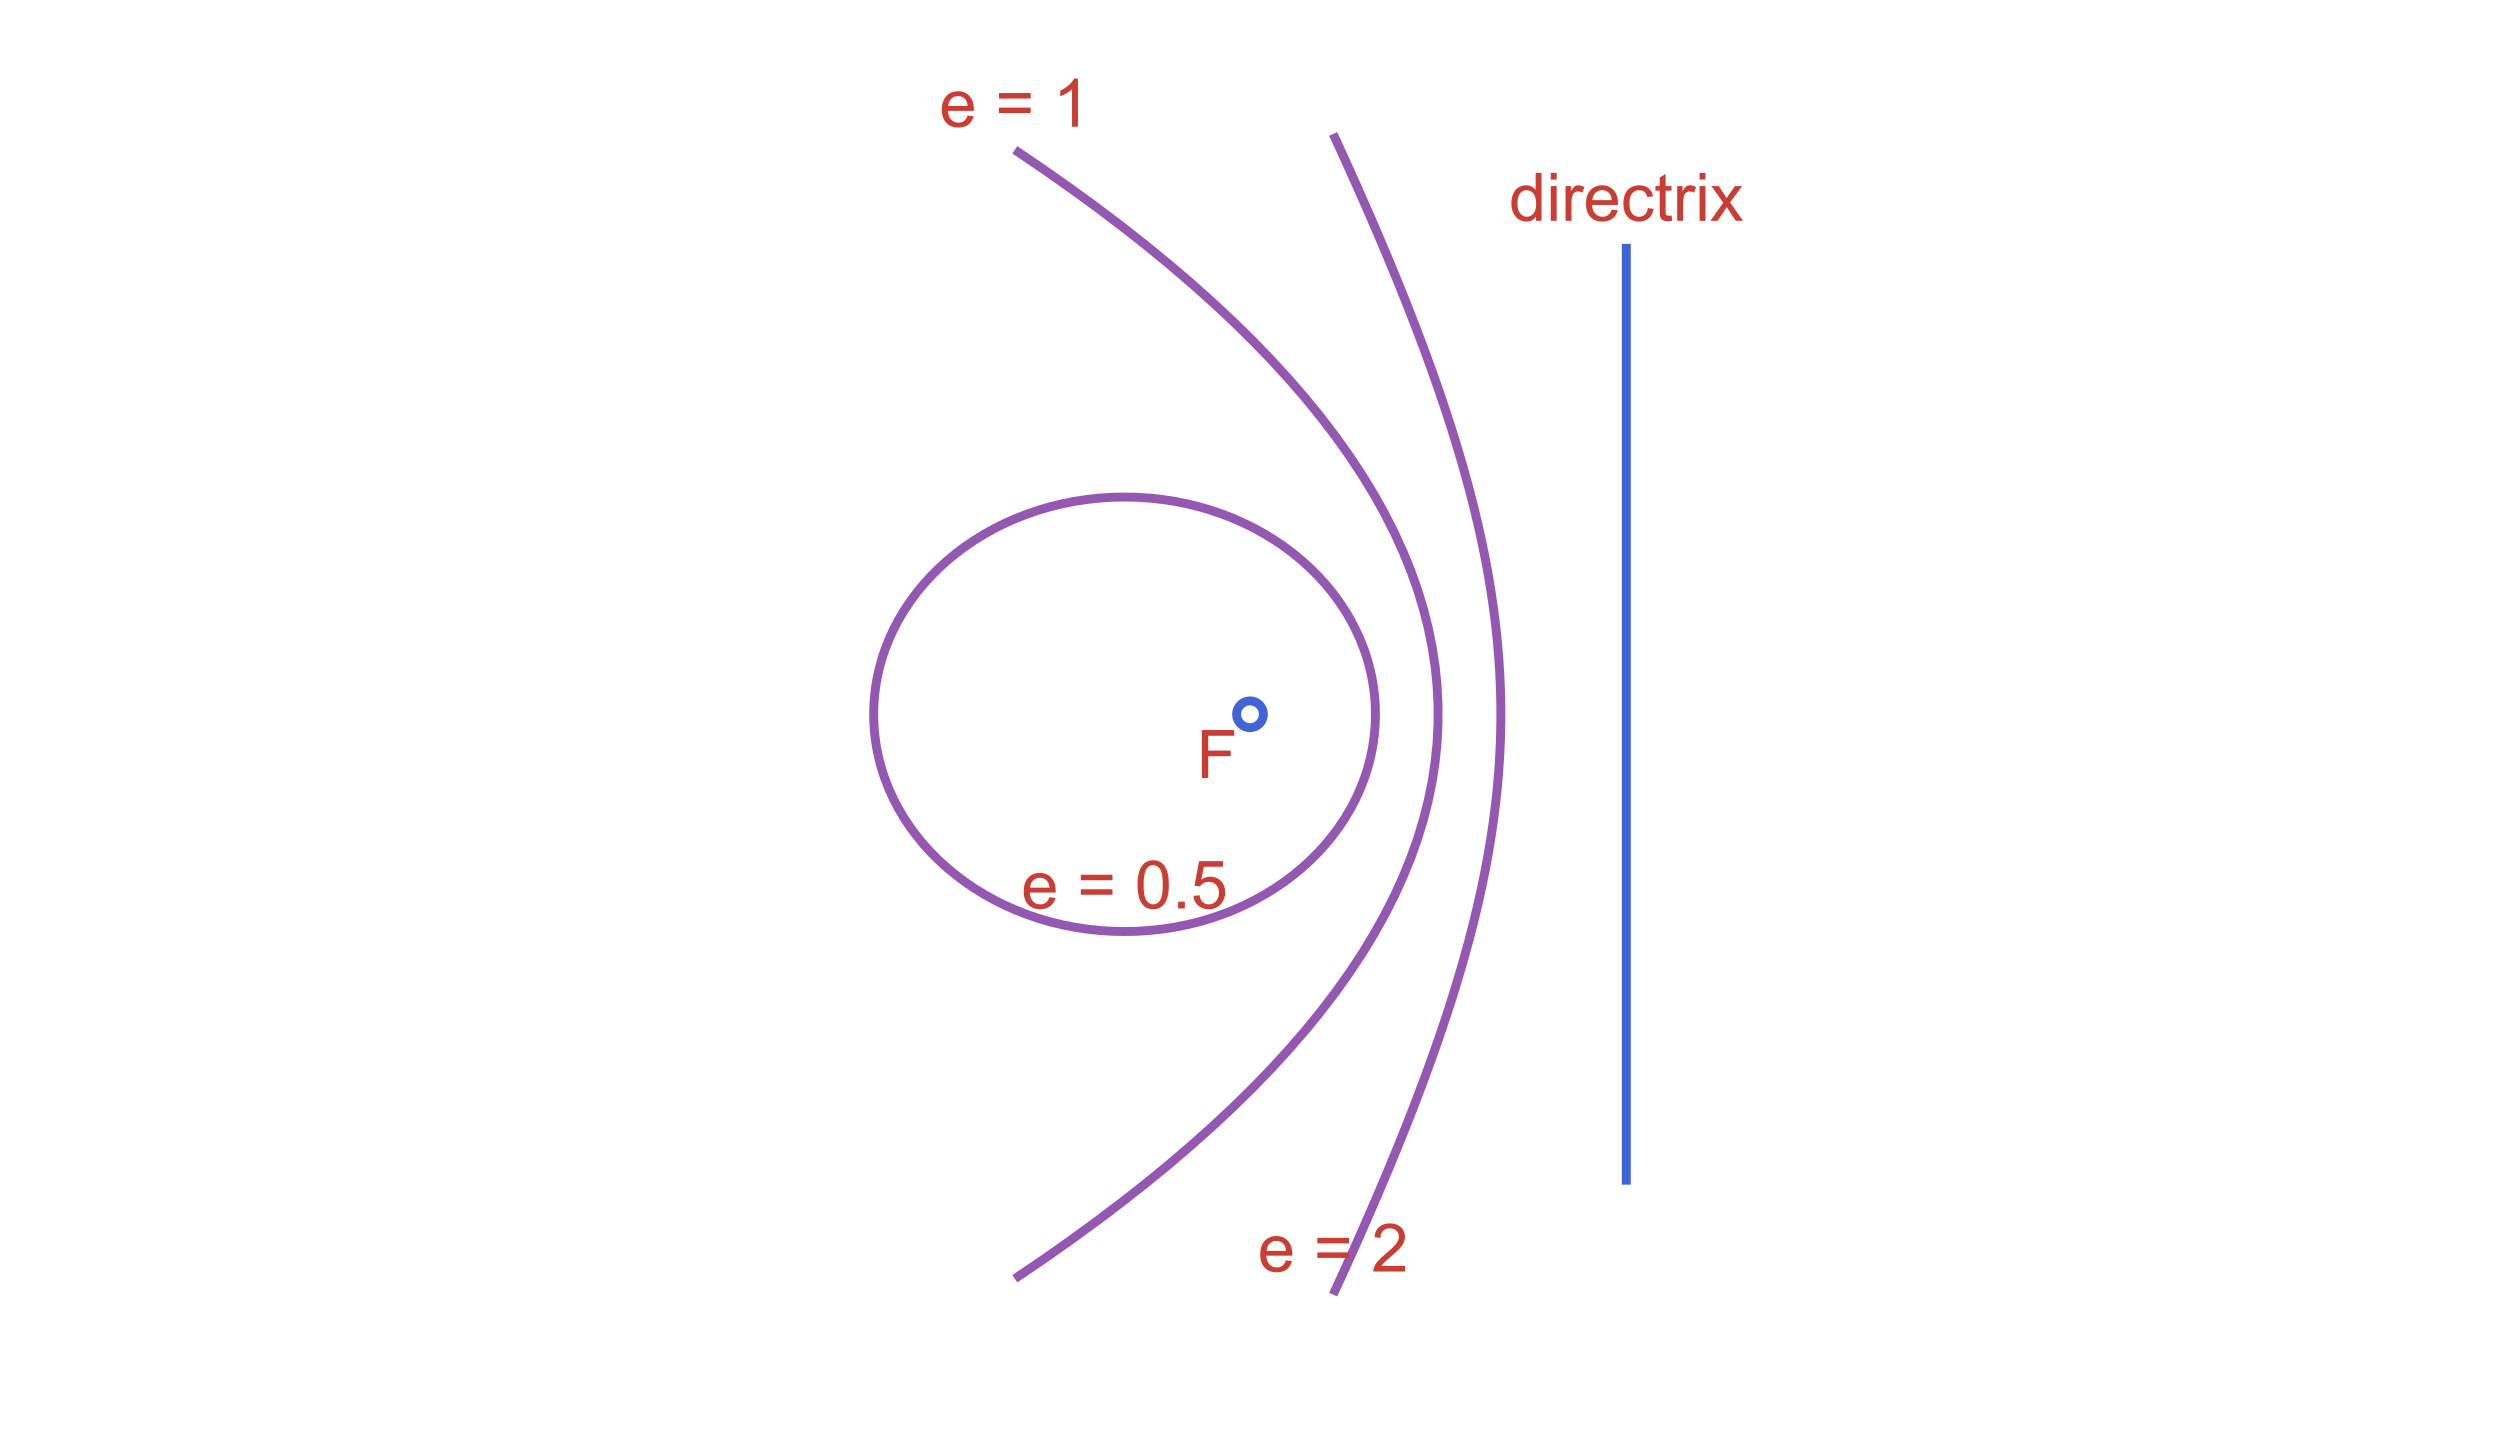
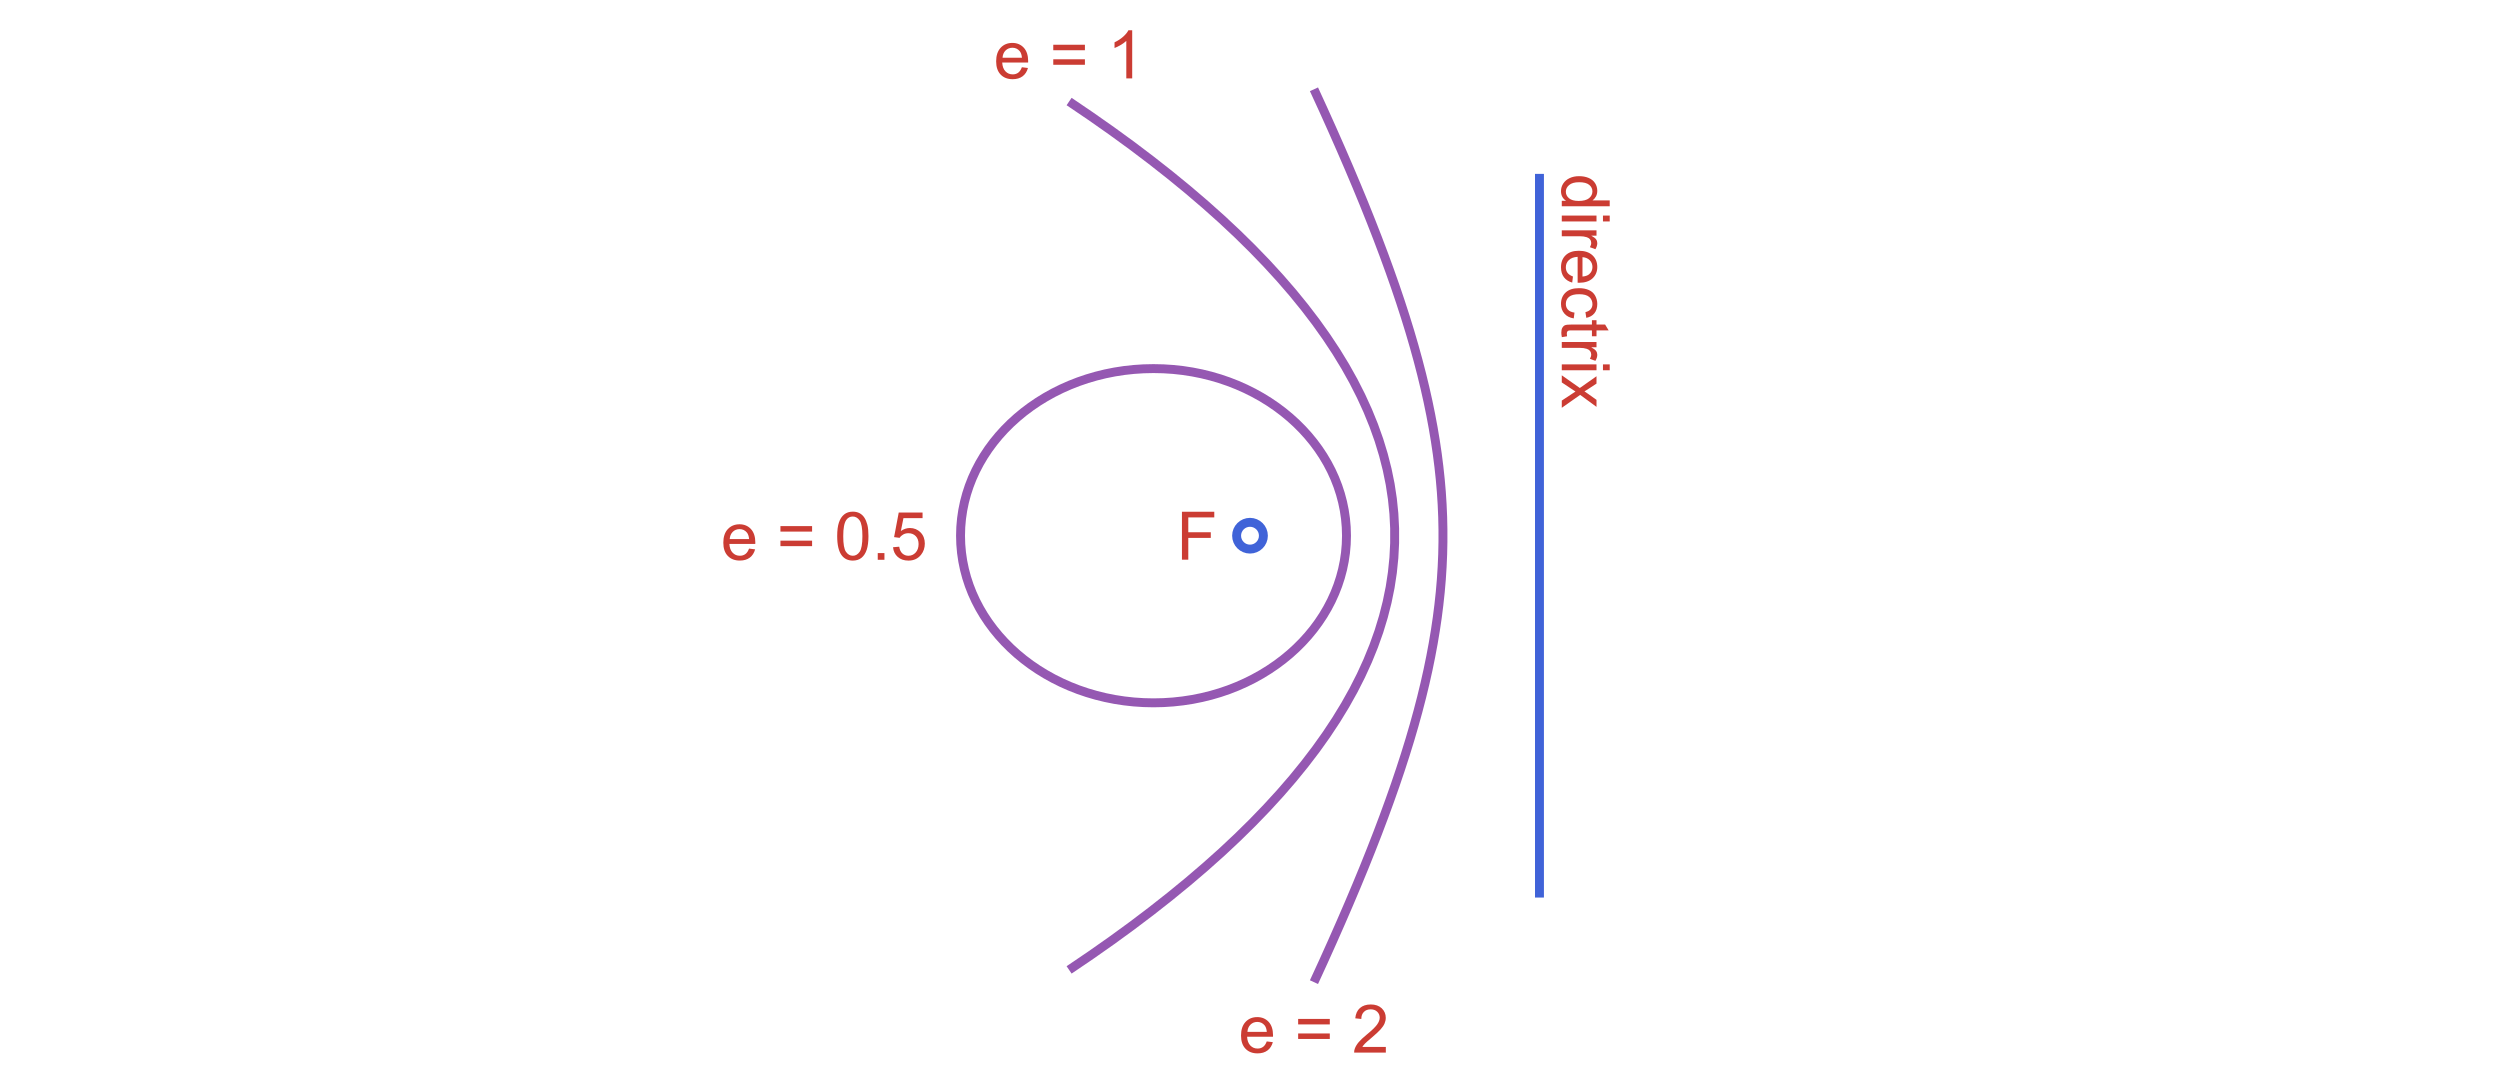
- <svg xmlns="http://www.w3.org/2000/svg" xmlns:xlink="http://www.w3.org/1999/xlink" width="560" height="320" viewBox="0 0 560 320">
+ <svg xmlns="http://www.w3.org/2000/svg" xmlns:xlink="http://www.w3.org/1999/xlink" width="560" height="240" viewBox="0 0 560 240">
  <defs>
    <g>
      <g id="glyph-0-0">
        <path d="M 1.23 0 L 1.23 -10.738 L 8.473 -10.738 L 8.473 -9.469 L 2.652 -9.469 L 2.652 -6.145 L 7.691 -6.145 L 7.691 -4.879 L 2.652 -4.879 L 2.652 0 Z M 1.23 0 " />
      </g>
      <g id="glyph-0-1">
        <path d="M 6.312 -2.504 L 7.676 -2.336 C 7.457 -1.535 7.059 -0.918 6.48 -0.48 C 5.898 -0.043 5.156 0.176 4.254 0.176 C 3.113 0.176 2.211 -0.172 1.547 -0.875 C 0.883 -1.57 0.551 -2.555 0.551 -3.824 C 0.551 -5.129 0.887 -6.145 1.559 -6.867 C 2.23 -7.59 3.105 -7.949 4.184 -7.953 C 5.223 -7.949 6.07 -7.598 6.73 -6.891 C 7.387 -6.18 7.715 -5.184 7.719 -3.902 C 7.715 -3.824 7.715 -3.707 7.711 -3.551 L 1.91 -3.551 C 1.957 -2.695 2.199 -2.039 2.637 -1.586 C 3.07 -1.129 3.609 -0.902 4.262 -0.906 C 4.742 -0.902 5.156 -1.031 5.5 -1.289 C 5.84 -1.543 6.109 -1.945 6.312 -2.504 Z M 1.984 -4.637 L 6.328 -4.637 C 6.27 -5.285 6.102 -5.777 5.828 -6.109 C 5.406 -6.613 4.863 -6.867 4.195 -6.871 C 3.59 -6.867 3.078 -6.664 2.668 -6.262 C 2.254 -5.855 2.027 -5.312 1.984 -4.637 Z M 1.984 -4.637 " />
      </g>
      <g id="glyph-0-2">
</g>
      <g id="glyph-0-3">
        <path d="M 7.926 -6.312 L 0.836 -6.312 L 0.836 -7.543 L 7.926 -7.543 Z M 7.926 -3.055 L 0.836 -3.055 L 0.836 -4.285 L 7.926 -4.285 Z M 7.926 -3.055 " />
      </g>
      <g id="glyph-0-4">
+         <path d="M 5.59 0 L 4.27 0 L 4.27 -8.402 C 3.949 -8.098 3.531 -7.793 3.02 -7.492 C 2.504 -7.188 2.043 -6.961 1.633 -6.812 L 1.633 -8.086 C 2.367 -8.43 3.012 -8.848 3.566 -9.344 C 4.117 -9.836 4.508 -10.316 4.738 -10.781 L 5.59 -10.781 Z M 5.59 0 " />
+       </g>
+       <g id="glyph-0-5">
+         <path d="M 7.551 -1.266 L 7.551 0 L 0.453 0 C 0.438 -0.316 0.492 -0.621 0.609 -0.914 C 0.789 -1.398 1.078 -1.875 1.477 -2.344 C 1.875 -2.812 2.449 -3.352 3.199 -3.969 C 4.367 -4.922 5.156 -5.68 5.566 -6.242 C 5.973 -6.797 6.176 -7.328 6.18 -7.828 C 6.176 -8.352 5.988 -8.793 5.621 -9.152 C 5.246 -9.512 4.762 -9.691 4.16 -9.691 C 3.523 -9.691 3.016 -9.5 2.637 -9.117 C 2.254 -8.734 2.059 -8.207 2.059 -7.535 L 0.703 -7.676 C 0.797 -8.684 1.145 -9.453 1.75 -9.984 C 2.355 -10.516 3.168 -10.781 4.188 -10.781 C 5.215 -10.781 6.031 -10.492 6.633 -9.922 C 7.234 -9.348 7.535 -8.641 7.535 -7.801 C 7.535 -7.367 7.445 -6.945 7.27 -6.531 C 7.094 -6.113 6.801 -5.676 6.395 -5.223 C 5.984 -4.762 5.309 -4.133 4.367 -3.332 C 3.57 -2.664 3.062 -2.215 2.84 -1.98 C 2.613 -1.742 2.43 -1.504 2.285 -1.266 Z M 7.551 -1.266 " />
+       </g>
+       <g id="glyph-0-6">
        <path d="M 0.621 -5.297 C 0.621 -6.562 0.75 -7.582 1.012 -8.359 C 1.273 -9.133 1.664 -9.73 2.18 -10.152 C 2.695 -10.57 3.344 -10.781 4.125 -10.781 C 4.699 -10.781 5.203 -10.664 5.641 -10.434 C 6.074 -10.199 6.434 -9.863 6.715 -9.43 C 6.996 -8.988 7.219 -8.457 7.383 -7.832 C 7.543 -7.203 7.621 -6.359 7.625 -5.297 C 7.621 -4.035 7.492 -3.016 7.234 -2.246 C 6.973 -1.469 6.586 -0.871 6.074 -0.449 C 5.559 -0.027 4.91 0.18 4.125 0.184 C 3.086 0.18 2.27 -0.188 1.684 -0.93 C 0.973 -1.82 0.621 -3.277 0.621 -5.297 Z M 1.977 -5.297 C 1.973 -3.531 2.18 -2.355 2.594 -1.777 C 3.004 -1.191 3.516 -0.902 4.125 -0.902 C 4.727 -0.902 5.234 -1.195 5.648 -1.781 C 6.062 -2.367 6.27 -3.539 6.27 -5.297 C 6.27 -7.062 6.062 -8.234 5.648 -8.816 C 5.234 -9.398 4.719 -9.691 4.109 -9.691 C 3.5 -9.691 3.02 -9.434 2.66 -8.922 C 2.203 -8.262 1.973 -7.055 1.977 -5.297 Z M 1.977 -5.297 " />
      </g>
-       <g id="glyph-0-5">
+       <g id="glyph-0-7">
        <path d="M 1.363 0 L 1.363 -1.5 L 2.863 -1.5 L 2.863 0 Z M 1.363 0 " />
      </g>
-       <g id="glyph-0-6">
+       <g id="glyph-0-8">
        <path d="M 0.621 -2.812 L 2.008 -2.93 C 2.105 -2.254 2.344 -1.746 2.719 -1.41 C 3.094 -1.07 3.543 -0.902 4.07 -0.902 C 4.703 -0.902 5.242 -1.141 5.684 -1.617 C 6.121 -2.094 6.34 -2.727 6.344 -3.523 C 6.34 -4.273 6.129 -4.867 5.707 -5.301 C 5.285 -5.734 4.73 -5.953 4.051 -5.953 C 3.621 -5.953 3.238 -5.855 2.898 -5.664 C 2.555 -5.469 2.285 -5.219 2.094 -4.914 L 0.855 -5.074 L 1.898 -10.59 L 7.234 -10.59 L 7.234 -9.332 L 2.953 -9.332 L 2.375 -6.445 C 3.016 -6.891 3.691 -7.113 4.402 -7.117 C 5.336 -7.113 6.129 -6.789 6.773 -6.145 C 7.418 -5.492 7.738 -4.656 7.742 -3.641 C 7.738 -2.664 7.457 -1.824 6.891 -1.121 C 6.203 -0.25 5.262 0.18 4.07 0.184 C 3.094 0.18 2.297 -0.09 1.68 -0.637 C 1.059 -1.18 0.707 -1.906 0.621 -2.812 Z M 0.621 -2.812 " />
      </g>
-       <g id="glyph-0-7">
-         <path d="M 5.59 0 L 4.27 0 L 4.27 -8.402 C 3.949 -8.098 3.531 -7.793 3.02 -7.492 C 2.504 -7.188 2.043 -6.961 1.633 -6.812 L 1.633 -8.086 C 2.367 -8.43 3.012 -8.848 3.566 -9.344 C 4.117 -9.836 4.508 -10.316 4.738 -10.781 L 5.59 -10.781 Z M 5.59 0 " />
+       <g id="glyph-1-0">
+         <path d="M 0 6.035 L 0.98 6.035 C 0.207 5.543 -0.176 4.816 -0.176 3.859 C -0.176 3.238 -0.008 2.668 0.336 2.148 C 0.676 1.629 1.156 1.227 1.77 0.941 C 2.379 0.652 3.082 0.508 3.883 0.512 C 4.656 0.508 5.359 0.637 5.996 0.898 C 6.625 1.156 7.109 1.547 7.449 2.062 C 7.781 2.578 7.949 3.156 7.953 3.801 C 7.949 4.266 7.852 4.684 7.656 5.051 C 7.457 5.418 7.199 5.715 6.883 5.945 L 10.738 5.945 L 10.738 7.258 L 0 7.258 Z M 3.883 1.867 C 2.883 1.863 2.137 2.074 1.648 2.496 C 1.152 2.918 0.906 3.414 0.91 3.984 C 0.906 4.559 1.141 5.047 1.613 5.453 C 2.082 5.855 2.805 6.059 3.773 6.059 C 4.836 6.059 5.613 5.852 6.113 5.441 C 6.609 5.031 6.859 4.527 6.863 3.926 C 6.859 3.34 6.621 2.848 6.145 2.457 C 5.664 2.059 4.91 1.863 3.883 1.867 Z M 3.883 1.867 " />
      </g>
-       <g id="glyph-0-8">
-         <path d="M 7.551 -1.266 L 7.551 0 L 0.453 0 C 0.438 -0.316 0.492 -0.621 0.609 -0.914 C 0.789 -1.398 1.078 -1.875 1.477 -2.344 C 1.875 -2.812 2.449 -3.352 3.199 -3.969 C 4.367 -4.922 5.156 -5.68 5.566 -6.242 C 5.973 -6.797 6.176 -7.328 6.18 -7.828 C 6.176 -8.352 5.988 -8.793 5.621 -9.152 C 5.246 -9.512 4.762 -9.691 4.16 -9.691 C 3.523 -9.691 3.016 -9.5 2.637 -9.117 C 2.254 -8.734 2.059 -8.207 2.059 -7.535 L 0.703 -7.676 C 0.797 -8.684 1.145 -9.453 1.75 -9.984 C 2.355 -10.516 3.168 -10.781 4.188 -10.781 C 5.215 -10.781 6.031 -10.492 6.633 -9.922 C 7.234 -9.348 7.535 -8.641 7.535 -7.801 C 7.535 -7.367 7.445 -6.945 7.27 -6.531 C 7.094 -6.113 6.801 -5.676 6.395 -5.223 C 5.984 -4.762 5.309 -4.133 4.367 -3.332 C 3.57 -2.664 3.062 -2.215 2.84 -1.98 C 2.613 -1.742 2.43 -1.504 2.285 -1.266 Z M 7.551 -1.266 " />
+       <g id="glyph-1-1">
+         <path d="M 9.223 0.996 L 10.738 0.996 L 10.738 2.312 L 9.223 2.312 Z M 0 0.996 L 7.777 0.996 L 7.777 2.312 L 0 2.312 Z M 0 0.996 " />
      </g>
-       <g id="glyph-0-9">
-         <path d="M 6.035 0 L 6.035 -0.98 C 5.543 -0.207 4.816 0.176 3.859 0.176 C 3.238 0.176 2.668 0.008 2.148 -0.336 C 1.629 -0.676 1.227 -1.156 0.941 -1.77 C 0.652 -2.379 0.508 -3.082 0.512 -3.883 C 0.508 -4.656 0.637 -5.359 0.898 -5.996 C 1.156 -6.625 1.547 -7.109 2.066 -7.449 C 2.582 -7.781 3.16 -7.949 3.801 -7.953 C 4.266 -7.949 4.684 -7.852 5.051 -7.656 C 5.418 -7.457 5.715 -7.199 5.945 -6.883 L 5.945 -10.738 L 7.258 -10.738 L 7.258 0 Z M 1.867 -3.883 C 1.863 -2.883 2.074 -2.137 2.496 -1.645 C 2.918 -1.148 3.414 -0.902 3.984 -0.906 C 4.559 -0.902 5.047 -1.137 5.453 -1.613 C 5.855 -2.082 6.059 -2.805 6.059 -3.773 C 6.059 -4.836 5.852 -5.613 5.441 -6.113 C 5.031 -6.609 4.527 -6.859 3.926 -6.863 C 3.34 -6.859 2.848 -6.621 2.457 -6.145 C 2.059 -5.664 1.863 -4.91 1.867 -3.883 Z M 1.867 -3.883 " />
+       <g id="glyph-1-2">
+         <path d="M 0 0.973 L 7.777 0.973 L 7.777 2.16 L 6.598 2.16 C 7.148 2.461 7.512 2.738 7.688 2.996 C 7.863 3.25 7.949 3.535 7.953 3.844 C 7.949 4.289 7.809 4.738 7.531 5.199 L 6.305 4.746 C 6.496 4.422 6.59 4.098 6.594 3.777 C 6.59 3.488 6.504 3.23 6.332 3.004 C 6.156 2.773 5.914 2.609 5.609 2.512 C 5.137 2.363 4.625 2.289 4.07 2.293 L 0 2.293 Z M 0 0.973 " />
      </g>
-       <g id="glyph-0-10">
-         <path d="M 0.996 -9.223 L 0.996 -10.738 L 2.312 -10.738 L 2.312 -9.223 Z M 0.996 0 L 0.996 -7.777 L 2.312 -7.777 L 2.312 0 Z M 0.996 0 " />
+       <g id="glyph-1-3">
+         <path d="M 2.504 6.312 L 2.336 7.676 C 1.539 7.457 0.922 7.059 0.484 6.48 C 0.043 5.898 -0.176 5.156 -0.176 4.254 C -0.176 3.113 0.172 2.211 0.875 1.547 C 1.57 0.883 2.555 0.551 3.824 0.551 C 5.129 0.551 6.145 0.887 6.867 1.559 C 7.59 2.23 7.949 3.105 7.953 4.184 C 7.949 5.223 7.598 6.07 6.891 6.73 C 6.184 7.387 5.188 7.715 3.902 7.719 C 3.824 7.715 3.707 7.715 3.551 7.711 L 3.551 1.91 C 2.695 1.957 2.039 2.199 1.59 2.637 C 1.133 3.07 0.906 3.609 0.91 4.262 C 0.906 4.742 1.035 5.156 1.289 5.5 C 1.543 5.84 1.945 6.109 2.504 6.312 Z M 4.637 1.984 L 4.637 6.328 C 5.285 6.27 5.777 6.102 6.109 5.828 C 6.613 5.406 6.867 4.863 6.871 4.195 C 6.867 3.59 6.664 3.078 6.262 2.668 C 5.855 2.254 5.312 2.027 4.637 1.984 Z M 4.637 1.984 " />
      </g>
-       <g id="glyph-0-11">
-         <path d="M 0.973 0 L 0.973 -7.777 L 2.16 -7.777 L 2.16 -6.598 C 2.461 -7.148 2.738 -7.512 2.996 -7.688 C 3.25 -7.863 3.535 -7.949 3.844 -7.953 C 4.289 -7.949 4.738 -7.809 5.199 -7.531 L 4.746 -6.305 C 4.422 -6.496 4.098 -6.59 3.781 -6.594 C 3.488 -6.59 3.23 -6.504 3.004 -6.332 C 2.773 -6.156 2.609 -5.914 2.512 -5.609 C 2.363 -5.137 2.289 -4.625 2.293 -4.07 L 2.293 0 Z M 0.973 0 " />
+       <g id="glyph-1-4">
+         <path d="M 2.848 6.062 L 2.68 7.359 C 1.781 7.219 1.082 6.855 0.582 6.273 C 0.074 5.688 -0.176 4.973 -0.176 4.125 C -0.176 3.059 0.172 2.199 0.867 1.555 C 1.562 0.906 2.559 0.586 3.859 0.586 C 4.699 0.586 5.434 0.723 6.062 1.004 C 6.691 1.277 7.164 1.703 7.48 2.273 C 7.793 2.844 7.949 3.461 7.953 4.129 C 7.949 4.973 7.738 5.664 7.312 6.203 C 6.883 6.738 6.273 7.082 5.492 7.234 L 5.297 5.953 C 5.816 5.832 6.207 5.613 6.473 5.305 C 6.734 4.992 6.867 4.621 6.871 4.184 C 6.867 3.52 6.629 2.977 6.156 2.562 C 5.676 2.145 4.922 1.938 3.898 1.941 C 2.848 1.938 2.09 2.137 1.617 2.539 C 1.145 2.938 0.906 3.461 0.91 4.109 C 0.906 4.625 1.066 5.059 1.383 5.406 C 1.699 5.75 2.188 5.969 2.848 6.062 Z M 2.848 6.062 " />
      </g>
-       <g id="glyph-0-12">
-         <path d="M 6.062 -2.848 L 7.359 -2.68 C 7.219 -1.781 6.855 -1.082 6.273 -0.582 C 5.688 -0.074 4.973 0.176 4.125 0.176 C 3.059 0.176 2.199 -0.172 1.555 -0.867 C 0.906 -1.562 0.586 -2.559 0.586 -3.859 C 0.586 -4.699 0.723 -5.434 1.004 -6.062 C 1.277 -6.691 1.703 -7.164 2.273 -7.48 C 2.844 -7.793 3.461 -7.949 4.133 -7.953 C 4.973 -7.949 5.664 -7.738 6.203 -7.312 C 6.738 -6.883 7.082 -6.273 7.234 -5.492 L 5.953 -5.297 C 5.832 -5.816 5.613 -6.207 5.305 -6.473 C 4.992 -6.734 4.621 -6.867 4.184 -6.871 C 3.52 -6.867 2.977 -6.629 2.562 -6.156 C 2.145 -5.676 1.938 -4.922 1.941 -3.898 C 1.938 -2.848 2.137 -2.09 2.539 -1.617 C 2.938 -1.141 3.461 -0.902 4.109 -0.906 C 4.625 -0.902 5.059 -1.062 5.406 -1.383 C 5.75 -1.699 5.969 -2.188 6.062 -2.848 Z M 6.062 -2.848 " />
+       <g id="glyph-1-5">
+         <path d="M 1.18 3.867 L 0.016 4.059 C -0.062 3.684 -0.098 3.352 -0.102 3.062 C -0.098 2.582 -0.027 2.211 0.125 1.949 C 0.273 1.684 0.473 1.496 0.719 1.391 C 0.965 1.281 1.484 1.23 2.277 1.23 L 6.754 1.23 L 6.754 0.262 L 7.777 0.262 L 7.777 1.23 L 9.703 1.23 L 10.496 2.543 L 7.777 2.543 L 7.777 3.867 L 6.754 3.867 L 6.754 2.543 L 2.203 2.543 C 1.828 2.543 1.586 2.562 1.48 2.609 C 1.371 2.652 1.285 2.73 1.223 2.836 C 1.156 2.941 1.125 3.09 1.129 3.289 C 1.125 3.43 1.141 3.625 1.18 3.867 Z M 1.18 3.867 " />
      </g>
-       <g id="glyph-0-13">
-         <path d="M 3.867 -1.18 L 4.059 -0.016 C 3.684 0.062 3.352 0.098 3.062 0.102 C 2.582 0.098 2.211 0.027 1.949 -0.125 C 1.684 -0.273 1.496 -0.473 1.391 -0.719 C 1.281 -0.965 1.23 -1.484 1.23 -2.277 L 1.23 -6.754 L 0.266 -6.754 L 0.266 -7.777 L 1.23 -7.777 L 1.23 -9.703 L 2.543 -10.496 L 2.543 -7.777 L 3.867 -7.777 L 3.867 -6.754 L 2.543 -6.754 L 2.543 -2.203 C 2.543 -1.828 2.562 -1.586 2.609 -1.48 C 2.652 -1.371 2.73 -1.285 2.836 -1.223 C 2.941 -1.156 3.09 -1.125 3.289 -1.129 C 3.43 -1.125 3.625 -1.141 3.867 -1.18 Z M 3.867 -1.18 " />
-       </g>
-       <g id="glyph-0-14">
-         <path d="M 0.109 0 L 2.953 -4.043 L 0.32 -7.777 L 1.969 -7.777 L 3.164 -5.953 C 3.387 -5.605 3.566 -5.312 3.707 -5.082 C 3.918 -5.402 4.117 -5.691 4.301 -5.941 L 5.609 -7.777 L 7.184 -7.777 L 4.496 -4.117 L 7.391 0 L 5.773 0 L 4.176 -2.418 L 3.75 -3.07 L 1.707 0 Z M 0.109 0 " />
+       <g id="glyph-1-6">
+         <path d="M 0 0.109 L 4.043 2.953 L 7.777 0.32 L 7.777 1.969 L 5.953 3.164 C 5.605 3.387 5.312 3.566 5.082 3.707 C 5.402 3.918 5.691 4.117 5.941 4.301 L 7.777 5.609 L 7.777 7.184 L 4.117 4.496 L 0 7.391 L 0 5.773 L 2.418 4.176 L 3.07 3.75 L 0 1.707 Z M 0 0.109 " />
      </g>
    </g>
  </defs>
-   <path fill="none" stroke-width="2" stroke-linecap="butt" stroke-linejoin="miter" stroke="rgb(25.1%, 38.8%, 84.7%)" stroke-opacity="1" stroke-miterlimit="10" d="M 364.293 265.363 L 364.293 54.637 " />
-   <path fill="none" stroke-width="2" stroke-linecap="butt" stroke-linejoin="miter" stroke="rgb(58.4%, 34.5%, 69.8%)" stroke-opacity="1" stroke-miterlimit="10" d="M 195.707 160 C 195.707 133.121 220.867 111.336 251.902 111.336 C 282.938 111.336 308.098 133.121 308.098 160 C 308.098 186.879 282.938 208.664 251.902 208.664 C 220.867 208.664 195.707 186.879 195.707 160 " />
-   <path fill="none" stroke-width="2" stroke-linecap="butt" stroke-linejoin="miter" stroke="rgb(58.4%, 34.5%, 69.8%)" stroke-opacity="1" stroke-miterlimit="10" d="M 227.316 33.562 L 233.637 37.848 L 239.738 42.137 L 245.625 46.422 L 251.289 50.707 L 256.738 54.992 L 261.969 59.277 L 266.98 63.566 L 271.777 67.852 L 276.352 72.137 L 280.711 76.422 L 284.852 80.711 L 288.773 84.996 L 292.48 89.281 L 295.965 93.566 L 299.234 97.852 L 302.285 102.141 L 305.121 106.426 L 307.734 110.711 L 310.133 114.996 L 312.312 119.281 L 314.273 123.57 L 316.016 127.855 L 317.543 132.141 L 318.848 136.426 L 319.938 140.715 L 320.812 145 L 321.465 149.285 L 321.902 153.57 L 322.117 157.855 L 322.117 162.145 L 321.902 166.43 L 321.465 170.715 L 320.812 175 L 319.938 179.285 L 318.848 183.574 L 317.543 187.859 L 316.016 192.145 L 314.273 196.43 L 312.312 200.719 L 310.133 205.004 L 307.734 209.289 L 305.121 213.574 L 302.285 217.859 L 299.234 222.148 L 295.965 226.434 L 292.48 230.719 L 288.773 235.004 L 284.852 239.289 L 280.711 243.578 L 276.352 247.863 L 271.777 252.148 L 266.98 256.434 L 261.969 260.723 L 256.738 265.008 L 251.289 269.293 L 245.625 273.578 L 239.738 277.863 L 233.637 282.152 L 227.316 286.438 " />
-   <path fill="none" stroke-width="2" stroke-linecap="butt" stroke-linejoin="miter" stroke="rgb(58.4%, 34.5%, 69.8%)" stroke-opacity="1" stroke-miterlimit="10" d="M 298.629 290 L 301.363 284.035 L 303.969 278.238 L 306.453 272.609 L 308.82 267.137 L 311.066 261.812 L 313.203 256.629 L 315.23 251.582 L 317.148 246.66 L 318.961 241.859 L 320.672 237.176 L 322.285 232.594 L 323.801 228.117 L 325.219 223.734 L 326.543 219.438 L 327.777 215.227 L 328.922 211.09 L 329.98 207.027 L 330.949 203.027 L 331.832 199.09 L 332.633 195.203 L 333.348 191.367 L 333.98 187.574 L 334.535 183.82 L 335.008 180.102 L 335.402 176.41 L 335.715 172.738 L 335.949 169.086 L 336.105 165.445 L 336.184 161.816 L 336.184 158.184 L 336.105 154.555 L 335.949 150.914 L 335.715 147.262 L 335.402 143.59 L 335.008 139.898 L 334.535 136.18 L 333.98 132.426 L 333.348 128.633 L 332.633 124.797 L 331.832 120.91 L 330.949 116.973 L 329.98 112.973 L 328.922 108.91 L 327.777 104.773 L 326.543 100.562 L 325.219 96.266 L 323.801 91.883 L 322.285 87.406 L 320.672 82.824 L 318.961 78.141 L 317.148 73.34 L 315.23 68.418 L 313.203 63.371 L 311.066 58.188 L 308.82 52.863 L 306.453 47.391 L 303.969 41.762 L 301.363 35.965 L 298.629 30 " />
+   <path fill="none" stroke-width="2" stroke-linecap="butt" stroke-linejoin="miter" stroke="rgb(25.1%, 38.8%, 84.7%)" stroke-opacity="1" stroke-miterlimit="10" d="M 344.84 201.051 L 344.84 38.949 " />
+   <path fill="none" stroke-width="2" stroke-linecap="butt" stroke-linejoin="miter" stroke="rgb(58.4%, 34.5%, 69.8%)" stroke-opacity="1" stroke-miterlimit="10" d="M 215.16 120 C 215.16 99.324 234.516 82.566 258.387 82.566 C 282.262 82.566 301.613 99.324 301.613 120 C 301.613 140.676 282.262 157.434 258.387 157.434 C 234.516 157.434 215.16 140.676 215.16 120 " />
+   <path fill="none" stroke-width="2" stroke-linecap="butt" stroke-linejoin="miter" stroke="rgb(58.4%, 34.5%, 69.8%)" stroke-opacity="1" stroke-miterlimit="10" d="M 239.477 22.742 L 244.336 26.039 L 249.031 29.336 L 253.559 32.633 L 257.914 35.93 L 262.105 39.227 L 266.129 42.523 L 269.984 45.82 L 273.676 49.117 L 277.195 52.414 L 280.547 55.711 L 283.73 59.008 L 286.75 62.305 L 289.602 65.602 L 292.281 68.898 L 294.797 72.195 L 297.145 75.492 L 299.324 78.789 L 301.336 82.086 L 303.18 85.383 L 304.855 88.68 L 306.363 91.977 L 307.703 95.273 L 308.879 98.57 L 309.883 101.867 L 310.723 105.164 L 311.395 108.461 L 311.895 111.758 L 312.23 115.055 L 312.398 118.352 L 312.398 121.648 L 312.23 124.945 L 311.895 128.242 L 311.395 131.539 L 310.723 134.836 L 309.883 138.133 L 308.879 141.43 L 307.703 144.727 L 306.363 148.023 L 304.855 151.32 L 303.18 154.617 L 301.336 157.914 L 299.324 161.211 L 297.145 164.508 L 294.797 167.805 L 292.281 171.102 L 289.602 174.398 L 286.75 177.695 L 283.73 180.992 L 280.547 184.289 L 277.195 187.586 L 273.676 190.883 L 269.984 194.18 L 266.129 197.477 L 262.105 200.773 L 257.914 204.07 L 253.559 207.367 L 249.031 210.664 L 244.336 213.961 L 239.477 217.258 " />
+   <path fill="none" stroke-width="2" stroke-linecap="butt" stroke-linejoin="miter" stroke="rgb(58.4%, 34.5%, 69.8%)" stroke-opacity="1" stroke-miterlimit="10" d="M 294.328 220 L 296.434 215.41 L 298.438 210.953 L 300.348 206.621 L 302.168 202.414 L 303.898 198.316 L 305.543 194.332 L 307.098 190.449 L 308.574 186.664 L 309.969 182.969 L 311.285 179.363 L 312.527 175.844 L 313.691 172.398 L 314.785 169.027 L 315.805 165.723 L 316.754 162.48 L 317.633 159.301 L 318.445 156.176 L 319.191 153.098 L 319.871 150.066 L 320.484 147.078 L 321.035 144.129 L 321.523 141.211 L 321.949 138.324 L 322.312 135.461 L 322.617 132.621 L 322.859 129.801 L 323.039 126.988 L 323.16 124.191 L 323.219 121.395 L 323.219 118.605 L 323.16 115.809 L 323.039 113.012 L 322.859 110.199 L 322.617 107.379 L 322.312 104.539 L 321.949 101.676 L 321.523 98.789 L 321.035 95.871 L 320.484 92.922 L 319.871 89.934 L 319.191 86.902 L 318.445 83.824 L 317.633 80.699 L 316.754 77.52 L 315.805 74.277 L 314.785 70.973 L 313.691 67.602 L 312.527 64.156 L 311.285 60.637 L 309.969 57.031 L 308.574 53.336 L 307.098 49.551 L 305.543 45.668 L 303.898 41.684 L 302.168 37.586 L 300.348 33.379 L 298.438 29.047 L 296.434 24.59 L 294.328 20 " />
  <g fill="rgb(79.6%, 23.5%, 20%)" fill-opacity="1">
-     <use xlink:href="#glyph-0-0" x="267.99" y="174.273" />
+     <use xlink:href="#glyph-0-0" x="263.526" y="125.369" />
  </g>
  <g fill="rgb(79.6%, 23.5%, 20%)" fill-opacity="1">
-     <use xlink:href="#glyph-0-1" x="228.758" y="203.482" />
-     <use xlink:href="#glyph-0-2" x="237.101" y="203.482" />
-     <use xlink:href="#glyph-0-3" x="241.268" y="203.482" />
-     <use xlink:href="#glyph-0-2" x="250.028" y="203.482" />
-     <use xlink:href="#glyph-0-4" x="254.195" y="203.482" />
-     <use xlink:href="#glyph-0-5" x="262.538" y="203.482" />
-     <use xlink:href="#glyph-0-6" x="266.705" y="203.482" />
+     <use xlink:href="#glyph-0-1" x="222.586" y="17.565" />
+     <use xlink:href="#glyph-0-2" x="230.928" y="17.565" />
+     <use xlink:href="#glyph-0-3" x="235.096" y="17.565" />
+     <use xlink:href="#glyph-0-2" x="243.855" y="17.565" />
+     <use xlink:href="#glyph-0-4" x="248.023" y="17.565" />
  </g>
  <g fill="rgb(79.6%, 23.5%, 20%)" fill-opacity="1">
-     <use xlink:href="#glyph-0-1" x="210.428" y="28.387" />
-     <use xlink:href="#glyph-0-2" x="218.771" y="28.387" />
-     <use xlink:href="#glyph-0-3" x="222.938" y="28.387" />
-     <use xlink:href="#glyph-0-2" x="231.698" y="28.387" />
-     <use xlink:href="#glyph-0-7" x="235.865" y="28.387" />
+     <use xlink:href="#glyph-0-1" x="277.439" y="235.781" />
+     <use xlink:href="#glyph-0-2" x="285.781" y="235.781" />
+     <use xlink:href="#glyph-0-3" x="289.949" y="235.781" />
+     <use xlink:href="#glyph-0-2" x="298.709" y="235.781" />
+     <use xlink:href="#glyph-0-5" x="302.876" y="235.781" />
  </g>
  <g fill="rgb(79.6%, 23.5%, 20%)" fill-opacity="1">
-     <use xlink:href="#glyph-0-1" x="281.738" y="284.824" />
-     <use xlink:href="#glyph-0-2" x="290.08" y="284.824" />
-     <use xlink:href="#glyph-0-3" x="294.247" y="284.824" />
-     <use xlink:href="#glyph-0-2" x="303.007" y="284.824" />
-     <use xlink:href="#glyph-0-8" x="307.175" y="284.824" />
+     <use xlink:href="#glyph-1-0" x="349.839" y="38.951" />
+     <use xlink:href="#glyph-1-1" x="349.839" y="47.293" />
+     <use xlink:href="#glyph-1-2" x="349.839" y="50.626" />
+     <use xlink:href="#glyph-1-3" x="349.839" y="55.621" />
+     <use xlink:href="#glyph-1-4" x="349.839" y="63.963" />
+     <use xlink:href="#glyph-1-5" x="349.839" y="71.463" />
+     <use xlink:href="#glyph-1-2" x="349.839" y="75.63" />
+     <use xlink:href="#glyph-1-1" x="349.839" y="80.626" />
+     <use xlink:href="#glyph-1-6" x="349.839" y="83.958" />
  </g>
  <g fill="rgb(79.6%, 23.5%, 20%)" fill-opacity="1">
-     <use xlink:href="#glyph-0-9" x="338.038" y="49.46" />
-     <use xlink:href="#glyph-0-10" x="346.38" y="49.46" />
-     <use xlink:href="#glyph-0-11" x="349.712" y="49.46" />
-     <use xlink:href="#glyph-0-1" x="354.707" y="49.46" />
-     <use xlink:href="#glyph-0-12" x="363.05" y="49.46" />
-     <use xlink:href="#glyph-0-13" x="370.55" y="49.46" />
-     <use xlink:href="#glyph-0-11" x="374.717" y="49.46" />
-     <use xlink:href="#glyph-0-10" x="379.712" y="49.46" />
-     <use xlink:href="#glyph-0-14" x="383.045" y="49.46" />
+     <use xlink:href="#glyph-0-1" x="161.472" y="125.391" />
+     <use xlink:href="#glyph-0-2" x="169.814" y="125.391" />
+     <use xlink:href="#glyph-0-3" x="173.982" y="125.391" />
+     <use xlink:href="#glyph-0-2" x="182.742" y="125.391" />
+     <use xlink:href="#glyph-0-6" x="186.909" y="125.391" />
+     <use xlink:href="#glyph-0-7" x="195.251" y="125.391" />
+     <use xlink:href="#glyph-0-8" x="199.419" y="125.391" />
  </g>
-   <path fill-rule="nonzero" fill="rgb(100%, 100%, 100%)" fill-opacity="1" stroke-width="2" stroke-linecap="butt" stroke-linejoin="miter" stroke="rgb(25.1%, 38.8%, 84.7%)" stroke-opacity="1" stroke-miterlimit="10" d="M 283 160 C 283 161.656 281.656 163 280 163 C 278.344 163 277 161.656 277 160 C 277 158.344 278.344 157 280 157 C 281.656 157 283 158.344 283 160 Z M 283 160 " />
+   <path fill-rule="nonzero" fill="rgb(100%, 100%, 100%)" fill-opacity="1" stroke-width="2" stroke-linecap="butt" stroke-linejoin="miter" stroke="rgb(25.1%, 38.8%, 84.7%)" stroke-opacity="1" stroke-miterlimit="10" d="M 283 120 C 283 121.656 281.656 123 280 123 C 278.344 123 277 121.656 277 120 C 277 118.344 278.344 117 280 117 C 281.656 117 283 118.344 283 120 Z M 283 120 " />
</svg>
